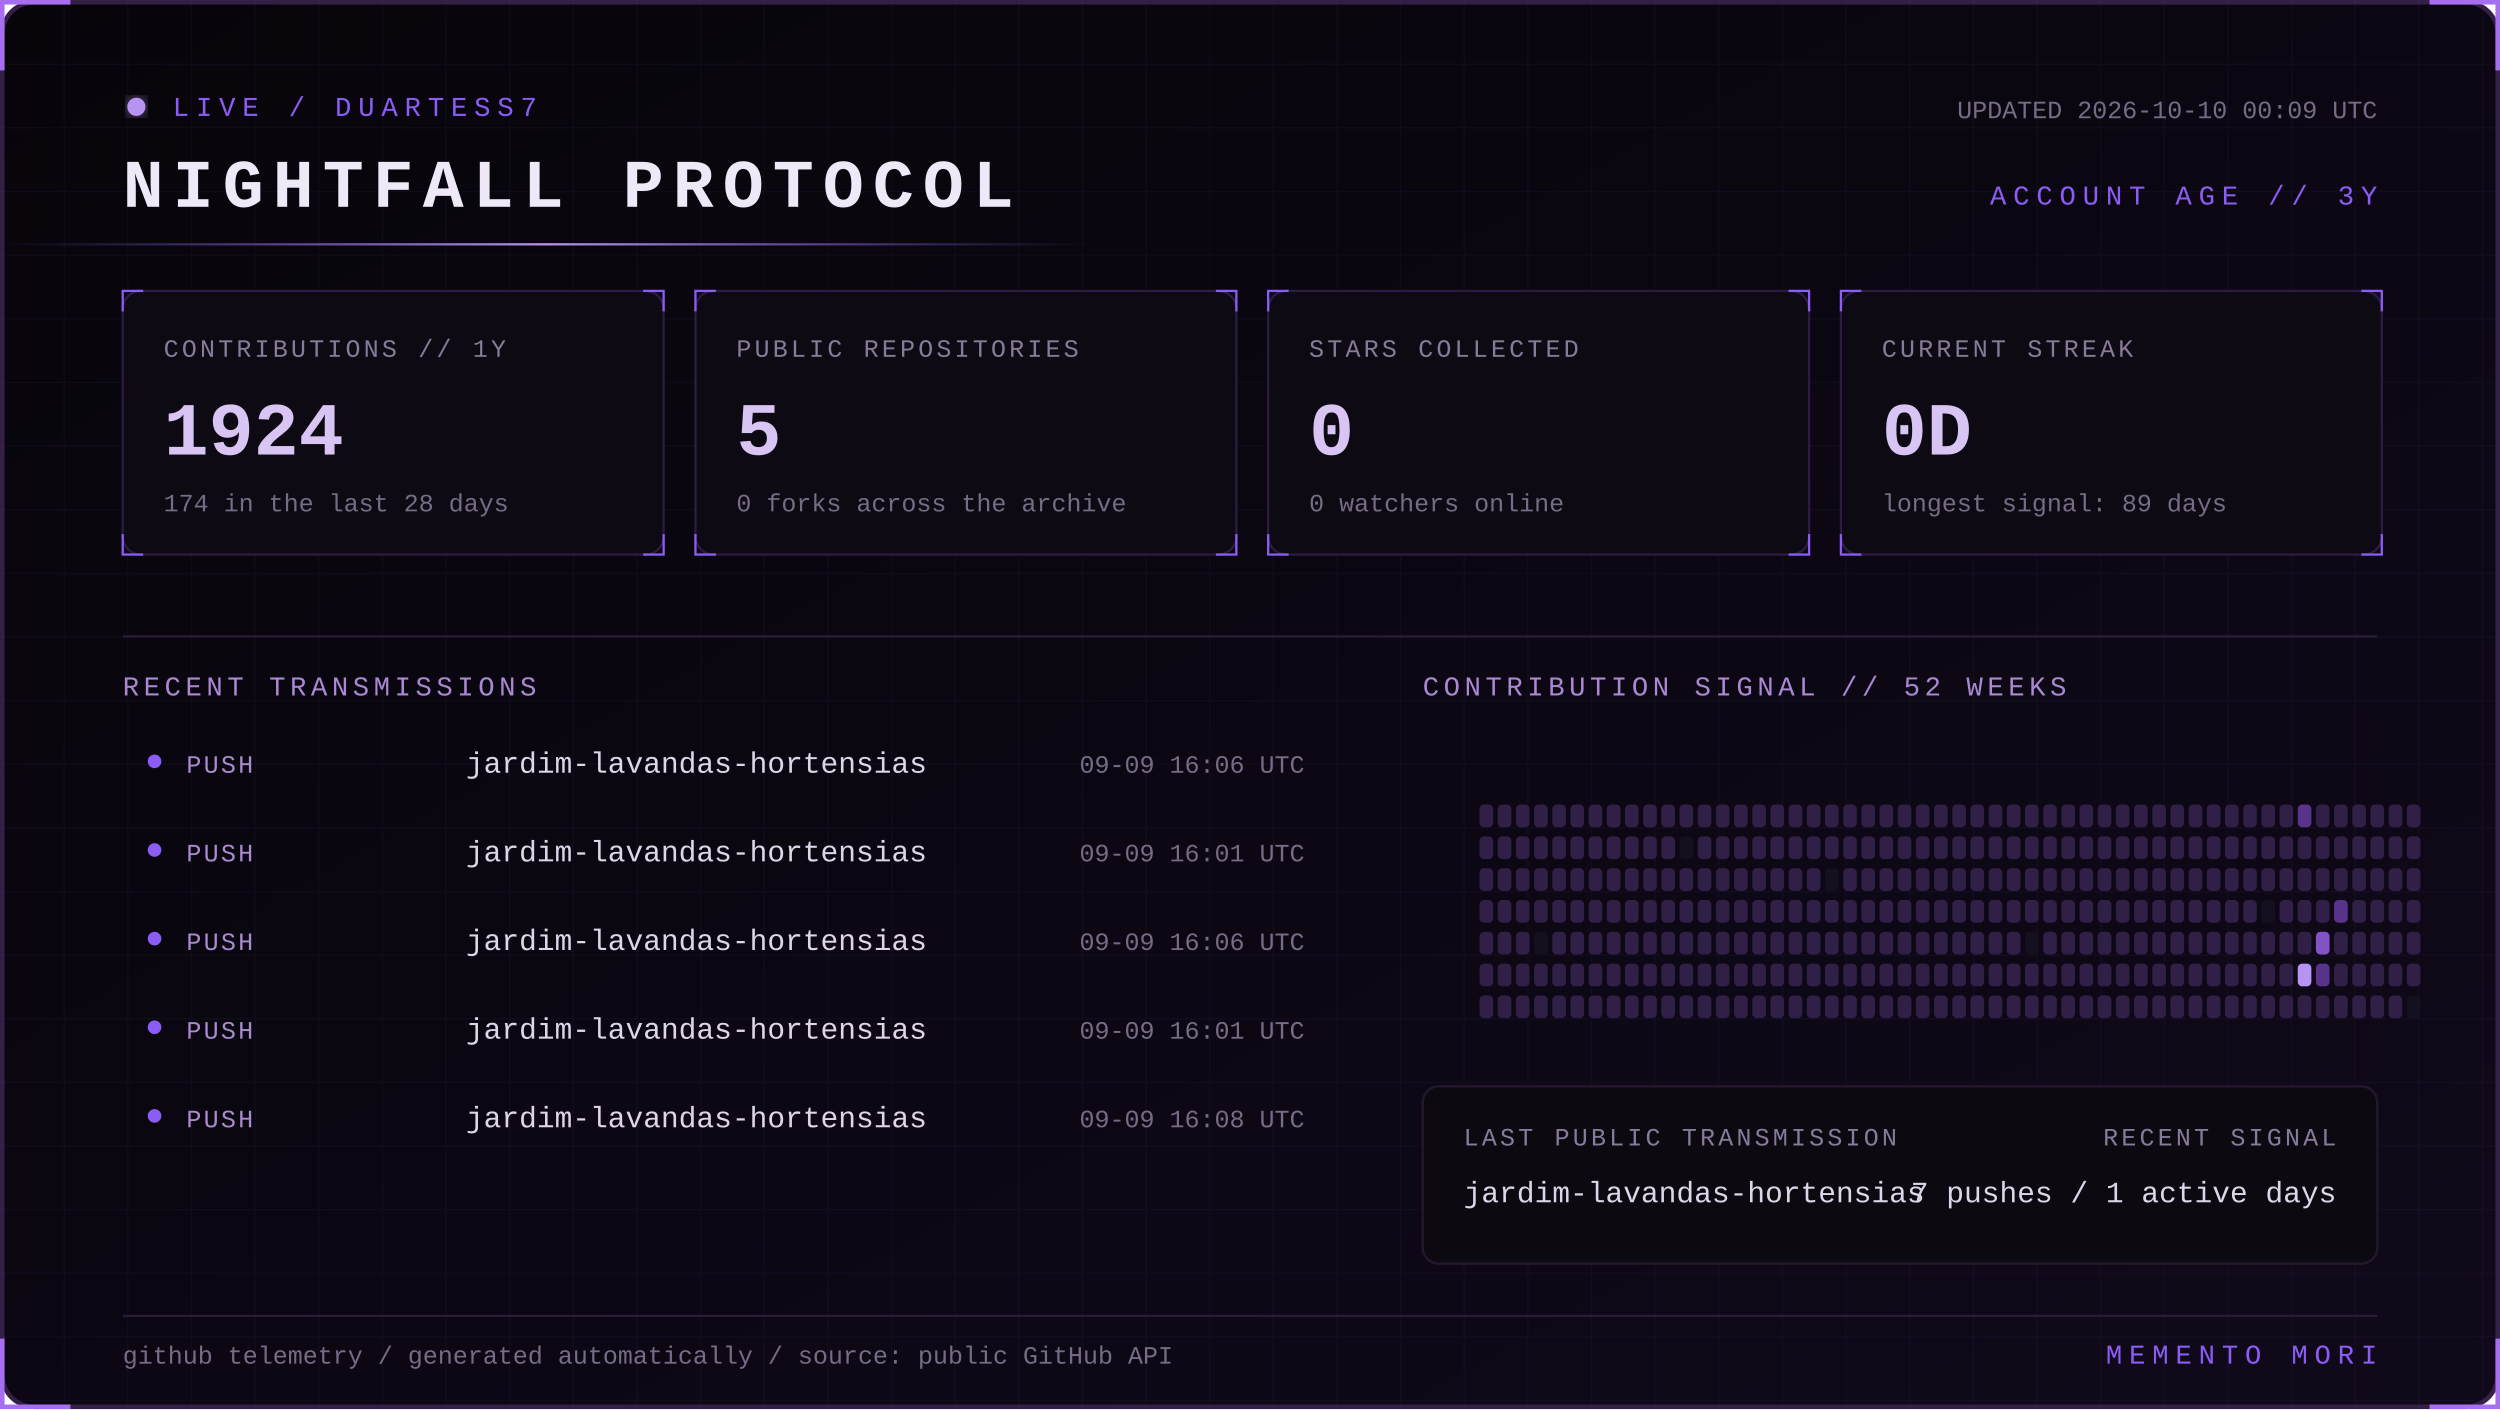
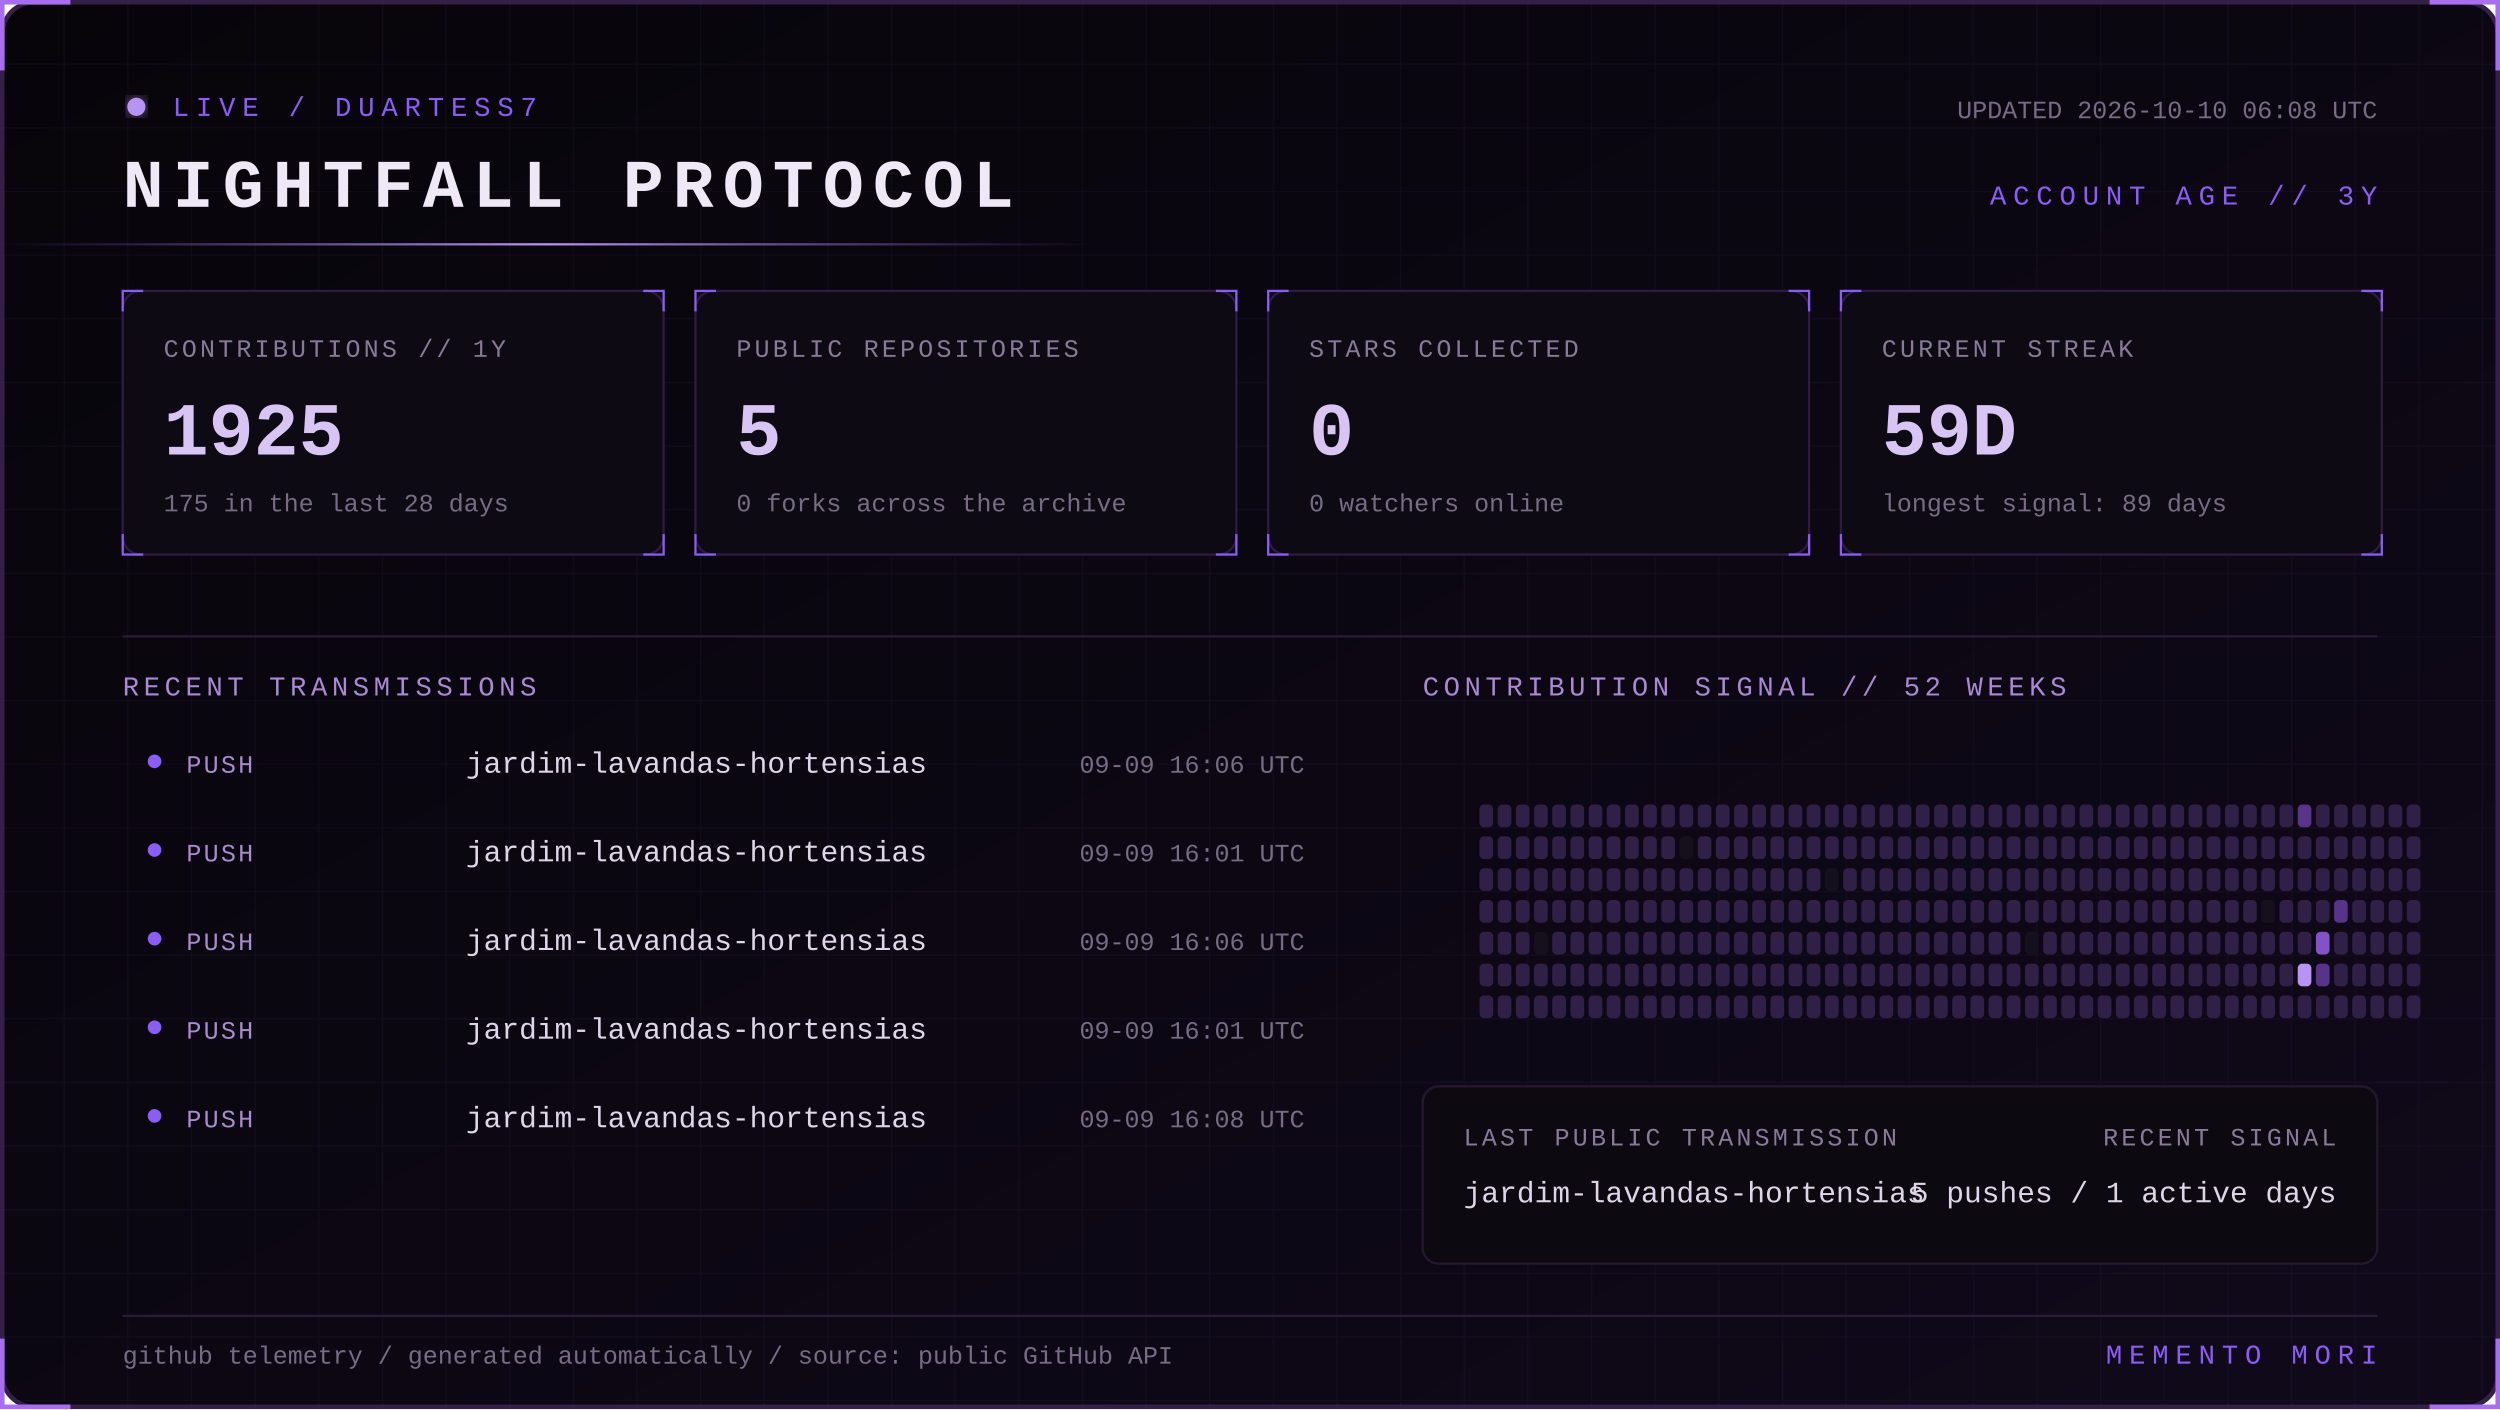
<svg xmlns="http://www.w3.org/2000/svg" width="1100" height="620" viewBox="0 0 1100 620" role="img" aria-labelledby="title desc">
  <defs>
    <linearGradient id="bg" x1="0" y1="0" x2="1" y2="1">
      <stop stop-color="#07050a" />
      <stop offset="1" stop-color="#10091a" />
    </linearGradient>
    <linearGradient id="beam">
      <stop stop-color="#8b5cf6" stop-opacity="0" />
      <stop offset=".5" stop-color="#b794f4" />
      <stop offset="1" stop-color="#8b5cf6" stop-opacity="0" />
    </linearGradient>
    <filter id="glow">
      <feGaussianBlur stdDeviation="4" result="b" />
      <feMerge>
        <feMergeNode in="b" />
        <feMergeNode in="SourceGraphic" />
      </feMerge>
    </filter>
    <pattern id="grid" width="28" height="28" patternUnits="userSpaceOnUse">
      <path d="M28 0H0V28" fill="none" stroke="#8b5cf6" stroke-opacity=".055" />
    </pattern>
    <style>
      text { font-family: Consolas, 'Courier New', monospace; }
      .kicker { fill:#8b5cf6; font-size:12px; letter-spacing:3px; }
      .title { fill:#eee8f7; font-size:30px; font-weight:700; letter-spacing:4px; }
      .label { fill:#887a99; font-size:11px; letter-spacing:1.4px; }
      .value { fill:#d8c5f4; font-size:33px; font-weight:700; }
      .detail,.pct { fill:#776b85; font-size:11px; }
      .section { fill:#aa88d4; font-size:12px; letter-spacing:2px; }
      .lang { fill:#ded5e8; font-size:13px; }
      .event { fill:#a98bce; font-size:11px; letter-spacing:1px; }
      .scan { animation:scan 5s linear infinite; }
      .blink { animation:blink 1.6s step-end infinite; }
      @keyframes scan { from { transform:translateX(-500px) } to { transform:translateX(1100px) } }
      @keyframes blink { 50% { opacity:.25 } }
    </style>
  </defs>
  <rect x="1" y="1" width="1098" height="618" rx="14" fill="url(#bg)" stroke="#342047" stroke-width="2" />
  <rect x="1" y="1" width="1098" height="618" rx="14" fill="url(#grid)" />
  <path d="M31 1H1v30 M1069 1h30v30 M1099 589v30h-30 M31 619H1v-30" stroke="#a76ff0" stroke-width="2" fill="none" />
  <g transform="translate(54 42)">
    <circle cx="6" cy="5" r="4" fill="#b794f4" filter="url(#glow)" class="blink" />
    <text x="22" y="9" class="kicker">LIVE / DUARTESS7</text>
    <text y="49" class="title">NIGHTFALL PROTOCOL</text>
-     <text x="992" y="10" text-anchor="end" class="detail">UPDATED 2026-10-10 00:09 UTC</text>
+     <text x="992" y="10" text-anchor="end" class="detail">UPDATED 2026-10-10 06:08 UTC</text>
    <text x="992" y="48" text-anchor="end" class="kicker">ACCOUNT AGE // 3Y</text>
  </g>
  <rect y="107" width="480" height="1" fill="url(#beam)" class="scan" />
  <g transform="translate(54 128)">
    <rect width="238" height="116" rx="8" fill="#0d0a13" stroke="#2d1b43" />
    <path d="M0 9V0h9 M229 0h9v9 M238 107v9h-9 M9 116H0v-9" stroke="#8b5cf6" fill="none" />
    <text x="18" y="29" class="label">CONTRIBUTIONS // 1Y</text>
-     <text x="18" y="72" class="value">1924</text>
-     <text x="18" y="97" class="detail">174 in the last 28 days</text>
+     <text x="18" y="72" class="value">1925</text>
+     <text x="18" y="97" class="detail">175 in the last 28 days</text>
  </g>
  <g transform="translate(306 128)">
    <rect width="238" height="116" rx="8" fill="#0d0a13" stroke="#2d1b43" />
    <path d="M0 9V0h9 M229 0h9v9 M238 107v9h-9 M9 116H0v-9" stroke="#8b5cf6" fill="none" />
    <text x="18" y="29" class="label">PUBLIC REPOSITORIES</text>
    <text x="18" y="72" class="value">5</text>
    <text x="18" y="97" class="detail">0 forks across the archive</text>
  </g>
  <g transform="translate(558 128)">
    <rect width="238" height="116" rx="8" fill="#0d0a13" stroke="#2d1b43" />
    <path d="M0 9V0h9 M229 0h9v9 M238 107v9h-9 M9 116H0v-9" stroke="#8b5cf6" fill="none" />
    <text x="18" y="29" class="label">STARS COLLECTED</text>
    <text x="18" y="72" class="value">0</text>
    <text x="18" y="97" class="detail">0 watchers online</text>
  </g>
  <g transform="translate(810 128)">
    <rect width="238" height="116" rx="8" fill="#0d0a13" stroke="#2d1b43" />
    <path d="M0 9V0h9 M229 0h9v9 M238 107v9h-9 M9 116H0v-9" stroke="#8b5cf6" fill="none" />
    <text x="18" y="29" class="label">CURRENT STREAK</text>
-     <text x="18" y="72" class="value">0D</text>
+     <text x="18" y="72" class="value">59D</text>
    <text x="18" y="97" class="detail">longest signal: 89 days</text>
  </g>
  <path d="M54 280H1046" stroke="#291b39" />
  <text x="54" y="306" class="section">RECENT TRANSMISSIONS</text>
  <text x="626" y="306" class="section">CONTRIBUTION SIGNAL // 52 WEEKS</text>
  <circle cx="68" cy="335" r="3" fill="#8b5cf6" />
  <text x="82" y="340" class="event">PUSH</text>
  <text x="205" y="340" class="lang">jardim-lavandas-hortensias</text>
  <text x="574" y="340" text-anchor="end" class="pct">09-09 16:06 UTC</text>
  <circle cx="68" cy="374" r="3" fill="#8b5cf6" />
  <text x="82" y="379" class="event">PUSH</text>
  <text x="205" y="379" class="lang">jardim-lavandas-hortensias</text>
  <text x="574" y="379" text-anchor="end" class="pct">09-09 16:01 UTC</text>
  <circle cx="68" cy="413" r="3" fill="#8b5cf6" />
  <text x="82" y="418" class="event">PUSH</text>
  <text x="205" y="418" class="lang">jardim-lavandas-hortensias</text>
  <text x="574" y="418" text-anchor="end" class="pct">09-09 16:06 UTC</text>
  <circle cx="68" cy="452" r="3" fill="#8b5cf6" />
  <text x="82" y="457" class="event">PUSH</text>
  <text x="205" y="457" class="lang">jardim-lavandas-hortensias</text>
  <text x="574" y="457" text-anchor="end" class="pct">09-09 16:01 UTC</text>
  <circle cx="68" cy="491" r="3" fill="#8b5cf6" />
  <text x="82" y="496" class="event">PUSH</text>
  <text x="205" y="496" class="lang">jardim-lavandas-hortensias</text>
  <text x="574" y="496" text-anchor="end" class="pct">09-09 16:08 UTC</text>
  <g>
    <rect x="651" y="354" width="6" height="10" rx="2" fill="#302047" />
    <rect x="651" y="368" width="6" height="10" rx="2" fill="#302047" />
    <rect x="651" y="382" width="6" height="10" rx="2" fill="#302047" />
    <rect x="651" y="396" width="6" height="10" rx="2" fill="#302047" />
    <rect x="651" y="410" width="6" height="10" rx="2" fill="#302047" />
    <rect x="651" y="424" width="6" height="10" rx="2" fill="#302047" />
    <rect x="651" y="438" width="6" height="10" rx="2" fill="#302047" />
    <rect x="659" y="354" width="6" height="10" rx="2" fill="#302047" />
    <rect x="659" y="368" width="6" height="10" rx="2" fill="#302047" />
    <rect x="659" y="382" width="6" height="10" rx="2" fill="#302047" />
    <rect x="659" y="396" width="6" height="10" rx="2" fill="#302047" />
    <rect x="659" y="410" width="6" height="10" rx="2" fill="#302047" />
    <rect x="659" y="424" width="6" height="10" rx="2" fill="#302047" />
    <rect x="659" y="438" width="6" height="10" rx="2" fill="#302047" />
    <rect x="667" y="354" width="6" height="10" rx="2" fill="#302047" />
    <rect x="667" y="368" width="6" height="10" rx="2" fill="#302047" />
    <rect x="667" y="382" width="6" height="10" rx="2" fill="#302047" />
    <rect x="667" y="396" width="6" height="10" rx="2" fill="#302047" />
    <rect x="667" y="410" width="6" height="10" rx="2" fill="#302047" />
    <rect x="667" y="424" width="6" height="10" rx="2" fill="#302047" />
    <rect x="667" y="438" width="6" height="10" rx="2" fill="#302047" />
    <rect x="675" y="354" width="6" height="10" rx="2" fill="#302047" />
    <rect x="675" y="368" width="6" height="10" rx="2" fill="#302047" />
    <rect x="675" y="382" width="6" height="10" rx="2" fill="#302047" />
    <rect x="675" y="396" width="6" height="10" rx="2" fill="#302047" />
    <rect x="675" y="410" width="6" height="10" rx="2" fill="#15101d" />
    <rect x="675" y="424" width="6" height="10" rx="2" fill="#302047" />
    <rect x="675" y="438" width="6" height="10" rx="2" fill="#302047" />
    <rect x="683" y="354" width="6" height="10" rx="2" fill="#302047" />
    <rect x="683" y="368" width="6" height="10" rx="2" fill="#302047" />
    <rect x="683" y="382" width="6" height="10" rx="2" fill="#302047" />
    <rect x="683" y="396" width="6" height="10" rx="2" fill="#302047" />
    <rect x="683" y="410" width="6" height="10" rx="2" fill="#302047" />
    <rect x="683" y="424" width="6" height="10" rx="2" fill="#302047" />
    <rect x="683" y="438" width="6" height="10" rx="2" fill="#302047" />
    <rect x="691" y="354" width="6" height="10" rx="2" fill="#302047" />
    <rect x="691" y="368" width="6" height="10" rx="2" fill="#302047" />
    <rect x="691" y="382" width="6" height="10" rx="2" fill="#302047" />
    <rect x="691" y="396" width="6" height="10" rx="2" fill="#302047" />
    <rect x="691" y="410" width="6" height="10" rx="2" fill="#302047" />
    <rect x="691" y="424" width="6" height="10" rx="2" fill="#302047" />
    <rect x="691" y="438" width="6" height="10" rx="2" fill="#302047" />
    <rect x="699" y="354" width="6" height="10" rx="2" fill="#302047" />
    <rect x="699" y="368" width="6" height="10" rx="2" fill="#302047" />
    <rect x="699" y="382" width="6" height="10" rx="2" fill="#302047" />
    <rect x="699" y="396" width="6" height="10" rx="2" fill="#302047" />
    <rect x="699" y="410" width="6" height="10" rx="2" fill="#302047" />
    <rect x="699" y="424" width="6" height="10" rx="2" fill="#302047" />
    <rect x="699" y="438" width="6" height="10" rx="2" fill="#302047" />
    <rect x="707" y="354" width="6" height="10" rx="2" fill="#302047" />
    <rect x="707" y="368" width="6" height="10" rx="2" fill="#302047" />
    <rect x="707" y="382" width="6" height="10" rx="2" fill="#302047" />
    <rect x="707" y="396" width="6" height="10" rx="2" fill="#302047" />
    <rect x="707" y="410" width="6" height="10" rx="2" fill="#302047" />
    <rect x="707" y="424" width="6" height="10" rx="2" fill="#302047" />
    <rect x="707" y="438" width="6" height="10" rx="2" fill="#302047" />
    <rect x="715" y="354" width="6" height="10" rx="2" fill="#302047" />
    <rect x="715" y="368" width="6" height="10" rx="2" fill="#302047" />
    <rect x="715" y="382" width="6" height="10" rx="2" fill="#302047" />
    <rect x="715" y="396" width="6" height="10" rx="2" fill="#302047" />
    <rect x="715" y="410" width="6" height="10" rx="2" fill="#302047" />
    <rect x="715" y="424" width="6" height="10" rx="2" fill="#302047" />
    <rect x="715" y="438" width="6" height="10" rx="2" fill="#302047" />
    <rect x="723" y="354" width="6" height="10" rx="2" fill="#302047" />
    <rect x="723" y="368" width="6" height="10" rx="2" fill="#302047" />
    <rect x="723" y="382" width="6" height="10" rx="2" fill="#302047" />
    <rect x="723" y="396" width="6" height="10" rx="2" fill="#302047" />
    <rect x="723" y="410" width="6" height="10" rx="2" fill="#302047" />
    <rect x="723" y="424" width="6" height="10" rx="2" fill="#302047" />
    <rect x="723" y="438" width="6" height="10" rx="2" fill="#302047" />
    <rect x="731" y="354" width="6" height="10" rx="2" fill="#302047" />
    <rect x="731" y="368" width="6" height="10" rx="2" fill="#302047" />
    <rect x="731" y="382" width="6" height="10" rx="2" fill="#302047" />
    <rect x="731" y="396" width="6" height="10" rx="2" fill="#302047" />
    <rect x="731" y="410" width="6" height="10" rx="2" fill="#302047" />
    <rect x="731" y="424" width="6" height="10" rx="2" fill="#302047" />
    <rect x="731" y="438" width="6" height="10" rx="2" fill="#302047" />
    <rect x="739" y="354" width="6" height="10" rx="2" fill="#302047" />
    <rect x="739" y="368" width="6" height="10" rx="2" fill="#15101d" />
    <rect x="739" y="382" width="6" height="10" rx="2" fill="#302047" />
    <rect x="739" y="396" width="6" height="10" rx="2" fill="#302047" />
    <rect x="739" y="410" width="6" height="10" rx="2" fill="#302047" />
    <rect x="739" y="424" width="6" height="10" rx="2" fill="#302047" />
    <rect x="739" y="438" width="6" height="10" rx="2" fill="#302047" />
    <rect x="747" y="354" width="6" height="10" rx="2" fill="#302047" />
    <rect x="747" y="368" width="6" height="10" rx="2" fill="#302047" />
    <rect x="747" y="382" width="6" height="10" rx="2" fill="#302047" />
    <rect x="747" y="396" width="6" height="10" rx="2" fill="#302047" />
    <rect x="747" y="410" width="6" height="10" rx="2" fill="#302047" />
    <rect x="747" y="424" width="6" height="10" rx="2" fill="#302047" />
    <rect x="747" y="438" width="6" height="10" rx="2" fill="#302047" />
    <rect x="755" y="354" width="6" height="10" rx="2" fill="#302047" />
    <rect x="755" y="368" width="6" height="10" rx="2" fill="#302047" />
    <rect x="755" y="382" width="6" height="10" rx="2" fill="#302047" />
    <rect x="755" y="396" width="6" height="10" rx="2" fill="#302047" />
    <rect x="755" y="410" width="6" height="10" rx="2" fill="#302047" />
    <rect x="755" y="424" width="6" height="10" rx="2" fill="#302047" />
    <rect x="755" y="438" width="6" height="10" rx="2" fill="#302047" />
    <rect x="763" y="354" width="6" height="10" rx="2" fill="#302047" />
    <rect x="763" y="368" width="6" height="10" rx="2" fill="#302047" />
    <rect x="763" y="382" width="6" height="10" rx="2" fill="#302047" />
    <rect x="763" y="396" width="6" height="10" rx="2" fill="#302047" />
    <rect x="763" y="410" width="6" height="10" rx="2" fill="#302047" />
    <rect x="763" y="424" width="6" height="10" rx="2" fill="#302047" />
    <rect x="763" y="438" width="6" height="10" rx="2" fill="#302047" />
    <rect x="771" y="354" width="6" height="10" rx="2" fill="#302047" />
    <rect x="771" y="368" width="6" height="10" rx="2" fill="#302047" />
    <rect x="771" y="382" width="6" height="10" rx="2" fill="#302047" />
    <rect x="771" y="396" width="6" height="10" rx="2" fill="#302047" />
    <rect x="771" y="410" width="6" height="10" rx="2" fill="#302047" />
    <rect x="771" y="424" width="6" height="10" rx="2" fill="#302047" />
    <rect x="771" y="438" width="6" height="10" rx="2" fill="#302047" />
    <rect x="779" y="354" width="6" height="10" rx="2" fill="#302047" />
    <rect x="779" y="368" width="6" height="10" rx="2" fill="#302047" />
    <rect x="779" y="382" width="6" height="10" rx="2" fill="#302047" />
    <rect x="779" y="396" width="6" height="10" rx="2" fill="#302047" />
    <rect x="779" y="410" width="6" height="10" rx="2" fill="#302047" />
    <rect x="779" y="424" width="6" height="10" rx="2" fill="#302047" />
    <rect x="779" y="438" width="6" height="10" rx="2" fill="#302047" />
    <rect x="787" y="354" width="6" height="10" rx="2" fill="#302047" />
    <rect x="787" y="368" width="6" height="10" rx="2" fill="#302047" />
    <rect x="787" y="382" width="6" height="10" rx="2" fill="#302047" />
    <rect x="787" y="396" width="6" height="10" rx="2" fill="#302047" />
    <rect x="787" y="410" width="6" height="10" rx="2" fill="#302047" />
    <rect x="787" y="424" width="6" height="10" rx="2" fill="#302047" />
    <rect x="787" y="438" width="6" height="10" rx="2" fill="#302047" />
    <rect x="795" y="354" width="6" height="10" rx="2" fill="#302047" />
    <rect x="795" y="368" width="6" height="10" rx="2" fill="#302047" />
    <rect x="795" y="382" width="6" height="10" rx="2" fill="#302047" />
    <rect x="795" y="396" width="6" height="10" rx="2" fill="#302047" />
    <rect x="795" y="410" width="6" height="10" rx="2" fill="#302047" />
    <rect x="795" y="424" width="6" height="10" rx="2" fill="#302047" />
    <rect x="795" y="438" width="6" height="10" rx="2" fill="#302047" />
    <rect x="803" y="354" width="6" height="10" rx="2" fill="#302047" />
    <rect x="803" y="368" width="6" height="10" rx="2" fill="#302047" />
    <rect x="803" y="382" width="6" height="10" rx="2" fill="#15101d" />
    <rect x="803" y="396" width="6" height="10" rx="2" fill="#302047" />
    <rect x="803" y="410" width="6" height="10" rx="2" fill="#302047" />
    <rect x="803" y="424" width="6" height="10" rx="2" fill="#302047" />
    <rect x="803" y="438" width="6" height="10" rx="2" fill="#302047" />
    <rect x="811" y="354" width="6" height="10" rx="2" fill="#302047" />
    <rect x="811" y="368" width="6" height="10" rx="2" fill="#302047" />
    <rect x="811" y="382" width="6" height="10" rx="2" fill="#302047" />
    <rect x="811" y="396" width="6" height="10" rx="2" fill="#302047" />
    <rect x="811" y="410" width="6" height="10" rx="2" fill="#302047" />
    <rect x="811" y="424" width="6" height="10" rx="2" fill="#302047" />
    <rect x="811" y="438" width="6" height="10" rx="2" fill="#302047" />
    <rect x="819" y="354" width="6" height="10" rx="2" fill="#302047" />
    <rect x="819" y="368" width="6" height="10" rx="2" fill="#302047" />
    <rect x="819" y="382" width="6" height="10" rx="2" fill="#302047" />
    <rect x="819" y="396" width="6" height="10" rx="2" fill="#302047" />
    <rect x="819" y="410" width="6" height="10" rx="2" fill="#302047" />
    <rect x="819" y="424" width="6" height="10" rx="2" fill="#302047" />
    <rect x="819" y="438" width="6" height="10" rx="2" fill="#302047" />
    <rect x="827" y="354" width="6" height="10" rx="2" fill="#302047" />
    <rect x="827" y="368" width="6" height="10" rx="2" fill="#302047" />
    <rect x="827" y="382" width="6" height="10" rx="2" fill="#302047" />
    <rect x="827" y="396" width="6" height="10" rx="2" fill="#302047" />
    <rect x="827" y="410" width="6" height="10" rx="2" fill="#302047" />
    <rect x="827" y="424" width="6" height="10" rx="2" fill="#302047" />
    <rect x="827" y="438" width="6" height="10" rx="2" fill="#302047" />
    <rect x="835" y="354" width="6" height="10" rx="2" fill="#302047" />
    <rect x="835" y="368" width="6" height="10" rx="2" fill="#302047" />
    <rect x="835" y="382" width="6" height="10" rx="2" fill="#302047" />
    <rect x="835" y="396" width="6" height="10" rx="2" fill="#302047" />
    <rect x="835" y="410" width="6" height="10" rx="2" fill="#302047" />
    <rect x="835" y="424" width="6" height="10" rx="2" fill="#302047" />
    <rect x="835" y="438" width="6" height="10" rx="2" fill="#302047" />
    <rect x="843" y="354" width="6" height="10" rx="2" fill="#302047" />
    <rect x="843" y="368" width="6" height="10" rx="2" fill="#302047" />
    <rect x="843" y="382" width="6" height="10" rx="2" fill="#302047" />
    <rect x="843" y="396" width="6" height="10" rx="2" fill="#302047" />
    <rect x="843" y="410" width="6" height="10" rx="2" fill="#302047" />
    <rect x="843" y="424" width="6" height="10" rx="2" fill="#302047" />
    <rect x="843" y="438" width="6" height="10" rx="2" fill="#302047" />
    <rect x="851" y="354" width="6" height="10" rx="2" fill="#302047" />
    <rect x="851" y="368" width="6" height="10" rx="2" fill="#302047" />
    <rect x="851" y="382" width="6" height="10" rx="2" fill="#302047" />
    <rect x="851" y="396" width="6" height="10" rx="2" fill="#302047" />
    <rect x="851" y="410" width="6" height="10" rx="2" fill="#302047" />
    <rect x="851" y="424" width="6" height="10" rx="2" fill="#302047" />
    <rect x="851" y="438" width="6" height="10" rx="2" fill="#302047" />
    <rect x="859" y="354" width="6" height="10" rx="2" fill="#302047" />
    <rect x="859" y="368" width="6" height="10" rx="2" fill="#302047" />
    <rect x="859" y="382" width="6" height="10" rx="2" fill="#302047" />
    <rect x="859" y="396" width="6" height="10" rx="2" fill="#302047" />
    <rect x="859" y="410" width="6" height="10" rx="2" fill="#302047" />
    <rect x="859" y="424" width="6" height="10" rx="2" fill="#302047" />
    <rect x="859" y="438" width="6" height="10" rx="2" fill="#302047" />
    <rect x="867" y="354" width="6" height="10" rx="2" fill="#302047" />
    <rect x="867" y="368" width="6" height="10" rx="2" fill="#302047" />
    <rect x="867" y="382" width="6" height="10" rx="2" fill="#302047" />
    <rect x="867" y="396" width="6" height="10" rx="2" fill="#302047" />
    <rect x="867" y="410" width="6" height="10" rx="2" fill="#302047" />
    <rect x="867" y="424" width="6" height="10" rx="2" fill="#302047" />
    <rect x="867" y="438" width="6" height="10" rx="2" fill="#302047" />
    <rect x="875" y="354" width="6" height="10" rx="2" fill="#302047" />
    <rect x="875" y="368" width="6" height="10" rx="2" fill="#302047" />
    <rect x="875" y="382" width="6" height="10" rx="2" fill="#302047" />
    <rect x="875" y="396" width="6" height="10" rx="2" fill="#302047" />
    <rect x="875" y="410" width="6" height="10" rx="2" fill="#302047" />
    <rect x="875" y="424" width="6" height="10" rx="2" fill="#302047" />
    <rect x="875" y="438" width="6" height="10" rx="2" fill="#302047" />
    <rect x="883" y="354" width="6" height="10" rx="2" fill="#302047" />
    <rect x="883" y="368" width="6" height="10" rx="2" fill="#302047" />
    <rect x="883" y="382" width="6" height="10" rx="2" fill="#302047" />
    <rect x="883" y="396" width="6" height="10" rx="2" fill="#302047" />
    <rect x="883" y="410" width="6" height="10" rx="2" fill="#302047" />
    <rect x="883" y="424" width="6" height="10" rx="2" fill="#302047" />
    <rect x="883" y="438" width="6" height="10" rx="2" fill="#302047" />
    <rect x="891" y="354" width="6" height="10" rx="2" fill="#302047" />
    <rect x="891" y="368" width="6" height="10" rx="2" fill="#302047" />
    <rect x="891" y="382" width="6" height="10" rx="2" fill="#302047" />
    <rect x="891" y="396" width="6" height="10" rx="2" fill="#302047" />
    <rect x="891" y="410" width="6" height="10" rx="2" fill="#15101d" />
    <rect x="891" y="424" width="6" height="10" rx="2" fill="#302047" />
    <rect x="891" y="438" width="6" height="10" rx="2" fill="#302047" />
    <rect x="899" y="354" width="6" height="10" rx="2" fill="#302047" />
    <rect x="899" y="368" width="6" height="10" rx="2" fill="#302047" />
    <rect x="899" y="382" width="6" height="10" rx="2" fill="#302047" />
    <rect x="899" y="396" width="6" height="10" rx="2" fill="#302047" />
    <rect x="899" y="410" width="6" height="10" rx="2" fill="#302047" />
    <rect x="899" y="424" width="6" height="10" rx="2" fill="#302047" />
    <rect x="899" y="438" width="6" height="10" rx="2" fill="#302047" />
    <rect x="907" y="354" width="6" height="10" rx="2" fill="#302047" />
    <rect x="907" y="368" width="6" height="10" rx="2" fill="#302047" />
    <rect x="907" y="382" width="6" height="10" rx="2" fill="#302047" />
    <rect x="907" y="396" width="6" height="10" rx="2" fill="#302047" />
    <rect x="907" y="410" width="6" height="10" rx="2" fill="#302047" />
    <rect x="907" y="424" width="6" height="10" rx="2" fill="#302047" />
    <rect x="907" y="438" width="6" height="10" rx="2" fill="#302047" />
    <rect x="915" y="354" width="6" height="10" rx="2" fill="#302047" />
    <rect x="915" y="368" width="6" height="10" rx="2" fill="#302047" />
    <rect x="915" y="382" width="6" height="10" rx="2" fill="#302047" />
    <rect x="915" y="396" width="6" height="10" rx="2" fill="#302047" />
    <rect x="915" y="410" width="6" height="10" rx="2" fill="#302047" />
    <rect x="915" y="424" width="6" height="10" rx="2" fill="#302047" />
    <rect x="915" y="438" width="6" height="10" rx="2" fill="#302047" />
    <rect x="923" y="354" width="6" height="10" rx="2" fill="#302047" />
    <rect x="923" y="368" width="6" height="10" rx="2" fill="#302047" />
    <rect x="923" y="382" width="6" height="10" rx="2" fill="#302047" />
    <rect x="923" y="396" width="6" height="10" rx="2" fill="#302047" />
    <rect x="923" y="410" width="6" height="10" rx="2" fill="#302047" />
    <rect x="923" y="424" width="6" height="10" rx="2" fill="#302047" />
    <rect x="923" y="438" width="6" height="10" rx="2" fill="#302047" />
    <rect x="931" y="354" width="6" height="10" rx="2" fill="#302047" />
    <rect x="931" y="368" width="6" height="10" rx="2" fill="#302047" />
    <rect x="931" y="382" width="6" height="10" rx="2" fill="#302047" />
    <rect x="931" y="396" width="6" height="10" rx="2" fill="#302047" />
    <rect x="931" y="410" width="6" height="10" rx="2" fill="#302047" />
    <rect x="931" y="424" width="6" height="10" rx="2" fill="#302047" />
    <rect x="931" y="438" width="6" height="10" rx="2" fill="#302047" />
    <rect x="939" y="354" width="6" height="10" rx="2" fill="#302047" />
    <rect x="939" y="368" width="6" height="10" rx="2" fill="#302047" />
    <rect x="939" y="382" width="6" height="10" rx="2" fill="#302047" />
    <rect x="939" y="396" width="6" height="10" rx="2" fill="#302047" />
    <rect x="939" y="410" width="6" height="10" rx="2" fill="#302047" />
    <rect x="939" y="424" width="6" height="10" rx="2" fill="#302047" />
    <rect x="939" y="438" width="6" height="10" rx="2" fill="#302047" />
    <rect x="947" y="354" width="6" height="10" rx="2" fill="#302047" />
    <rect x="947" y="368" width="6" height="10" rx="2" fill="#302047" />
    <rect x="947" y="382" width="6" height="10" rx="2" fill="#302047" />
    <rect x="947" y="396" width="6" height="10" rx="2" fill="#302047" />
    <rect x="947" y="410" width="6" height="10" rx="2" fill="#302047" />
    <rect x="947" y="424" width="6" height="10" rx="2" fill="#302047" />
    <rect x="947" y="438" width="6" height="10" rx="2" fill="#302047" />
    <rect x="955" y="354" width="6" height="10" rx="2" fill="#302047" />
    <rect x="955" y="368" width="6" height="10" rx="2" fill="#302047" />
    <rect x="955" y="382" width="6" height="10" rx="2" fill="#302047" />
    <rect x="955" y="396" width="6" height="10" rx="2" fill="#302047" />
    <rect x="955" y="410" width="6" height="10" rx="2" fill="#302047" />
    <rect x="955" y="424" width="6" height="10" rx="2" fill="#302047" />
    <rect x="955" y="438" width="6" height="10" rx="2" fill="#302047" />
    <rect x="963" y="354" width="6" height="10" rx="2" fill="#302047" />
    <rect x="963" y="368" width="6" height="10" rx="2" fill="#302047" />
    <rect x="963" y="382" width="6" height="10" rx="2" fill="#302047" />
    <rect x="963" y="396" width="6" height="10" rx="2" fill="#302047" />
    <rect x="963" y="410" width="6" height="10" rx="2" fill="#302047" />
    <rect x="963" y="424" width="6" height="10" rx="2" fill="#302047" />
    <rect x="963" y="438" width="6" height="10" rx="2" fill="#302047" />
    <rect x="971" y="354" width="6" height="10" rx="2" fill="#302047" />
    <rect x="971" y="368" width="6" height="10" rx="2" fill="#302047" />
    <rect x="971" y="382" width="6" height="10" rx="2" fill="#302047" />
    <rect x="971" y="396" width="6" height="10" rx="2" fill="#302047" />
    <rect x="971" y="410" width="6" height="10" rx="2" fill="#302047" />
    <rect x="971" y="424" width="6" height="10" rx="2" fill="#302047" />
    <rect x="971" y="438" width="6" height="10" rx="2" fill="#302047" />
    <rect x="979" y="354" width="6" height="10" rx="2" fill="#302047" />
    <rect x="979" y="368" width="6" height="10" rx="2" fill="#302047" />
    <rect x="979" y="382" width="6" height="10" rx="2" fill="#302047" />
    <rect x="979" y="396" width="6" height="10" rx="2" fill="#302047" />
    <rect x="979" y="410" width="6" height="10" rx="2" fill="#302047" />
    <rect x="979" y="424" width="6" height="10" rx="2" fill="#302047" />
    <rect x="979" y="438" width="6" height="10" rx="2" fill="#302047" />
    <rect x="987" y="354" width="6" height="10" rx="2" fill="#302047" />
    <rect x="987" y="368" width="6" height="10" rx="2" fill="#302047" />
    <rect x="987" y="382" width="6" height="10" rx="2" fill="#302047" />
    <rect x="987" y="396" width="6" height="10" rx="2" fill="#302047" />
    <rect x="987" y="410" width="6" height="10" rx="2" fill="#302047" />
    <rect x="987" y="424" width="6" height="10" rx="2" fill="#302047" />
    <rect x="987" y="438" width="6" height="10" rx="2" fill="#302047" />
    <rect x="995" y="354" width="6" height="10" rx="2" fill="#302047" />
    <rect x="995" y="368" width="6" height="10" rx="2" fill="#302047" />
    <rect x="995" y="382" width="6" height="10" rx="2" fill="#302047" />
    <rect x="995" y="396" width="6" height="10" rx="2" fill="#15101d" />
    <rect x="995" y="410" width="6" height="10" rx="2" fill="#302047" />
    <rect x="995" y="424" width="6" height="10" rx="2" fill="#302047" />
    <rect x="995" y="438" width="6" height="10" rx="2" fill="#302047" />
    <rect x="1003" y="354" width="6" height="10" rx="2" fill="#302047" />
    <rect x="1003" y="368" width="6" height="10" rx="2" fill="#302047" />
    <rect x="1003" y="382" width="6" height="10" rx="2" fill="#302047" />
    <rect x="1003" y="396" width="6" height="10" rx="2" fill="#302047" />
    <rect x="1003" y="410" width="6" height="10" rx="2" fill="#302047" />
    <rect x="1003" y="424" width="6" height="10" rx="2" fill="#302047" />
    <rect x="1003" y="438" width="6" height="10" rx="2" fill="#302047" />
    <rect x="1011" y="354" width="6" height="10" rx="2" fill="#57338a" />
    <rect x="1011" y="368" width="6" height="10" rx="2" fill="#302047" />
    <rect x="1011" y="382" width="6" height="10" rx="2" fill="#302047" />
    <rect x="1011" y="396" width="6" height="10" rx="2" fill="#302047" />
    <rect x="1011" y="410" width="6" height="10" rx="2" fill="#302047" />
    <rect x="1011" y="424" width="6" height="10" rx="2" fill="#b794f4" />
    <rect x="1011" y="438" width="6" height="10" rx="2" fill="#302047" />
    <rect x="1019" y="354" width="6" height="10" rx="2" fill="#302047" />
    <rect x="1019" y="368" width="6" height="10" rx="2" fill="#302047" />
    <rect x="1019" y="382" width="6" height="10" rx="2" fill="#302047" />
    <rect x="1019" y="396" width="6" height="10" rx="2" fill="#302047" />
    <rect x="1019" y="410" width="6" height="10" rx="2" fill="#8452c7" />
    <rect x="1019" y="424" width="6" height="10" rx="2" fill="#57338a" />
    <rect x="1019" y="438" width="6" height="10" rx="2" fill="#302047" />
    <rect x="1027" y="354" width="6" height="10" rx="2" fill="#302047" />
    <rect x="1027" y="368" width="6" height="10" rx="2" fill="#302047" />
    <rect x="1027" y="382" width="6" height="10" rx="2" fill="#302047" />
    <rect x="1027" y="396" width="6" height="10" rx="2" fill="#57338a" />
    <rect x="1027" y="410" width="6" height="10" rx="2" fill="#302047" />
    <rect x="1027" y="424" width="6" height="10" rx="2" fill="#302047" />
    <rect x="1027" y="438" width="6" height="10" rx="2" fill="#302047" />
    <rect x="1035" y="354" width="6" height="10" rx="2" fill="#302047" />
    <rect x="1035" y="368" width="6" height="10" rx="2" fill="#302047" />
    <rect x="1035" y="382" width="6" height="10" rx="2" fill="#302047" />
    <rect x="1035" y="396" width="6" height="10" rx="2" fill="#302047" />
    <rect x="1035" y="410" width="6" height="10" rx="2" fill="#302047" />
    <rect x="1035" y="424" width="6" height="10" rx="2" fill="#302047" />
    <rect x="1035" y="438" width="6" height="10" rx="2" fill="#302047" />
    <rect x="1043" y="354" width="6" height="10" rx="2" fill="#302047" />
    <rect x="1043" y="368" width="6" height="10" rx="2" fill="#302047" />
    <rect x="1043" y="382" width="6" height="10" rx="2" fill="#302047" />
    <rect x="1043" y="396" width="6" height="10" rx="2" fill="#302047" />
    <rect x="1043" y="410" width="6" height="10" rx="2" fill="#302047" />
    <rect x="1043" y="424" width="6" height="10" rx="2" fill="#302047" />
    <rect x="1043" y="438" width="6" height="10" rx="2" fill="#302047" />
    <rect x="1051" y="354" width="6" height="10" rx="2" fill="#302047" />
    <rect x="1051" y="368" width="6" height="10" rx="2" fill="#302047" />
    <rect x="1051" y="382" width="6" height="10" rx="2" fill="#302047" />
    <rect x="1051" y="396" width="6" height="10" rx="2" fill="#302047" />
    <rect x="1051" y="410" width="6" height="10" rx="2" fill="#302047" />
    <rect x="1051" y="424" width="6" height="10" rx="2" fill="#302047" />
    <rect x="1051" y="438" width="6" height="10" rx="2" fill="#302047" />
    <rect x="1059" y="354" width="6" height="10" rx="2" fill="#302047" />
    <rect x="1059" y="368" width="6" height="10" rx="2" fill="#302047" />
    <rect x="1059" y="382" width="6" height="10" rx="2" fill="#302047" />
    <rect x="1059" y="396" width="6" height="10" rx="2" fill="#302047" />
    <rect x="1059" y="410" width="6" height="10" rx="2" fill="#302047" />
    <rect x="1059" y="424" width="6" height="10" rx="2" fill="#302047" />
-     <rect x="1059" y="438" width="6" height="10" rx="2" fill="#15101d" />
+     <rect x="1059" y="438" width="6" height="10" rx="2" fill="#302047" />
  </g>
  <g transform="translate(626 478)">
    <rect width="420" height="78" rx="7" fill="#0c0911" stroke="#24172f" />
    <text x="18" y="26" class="label">LAST PUBLIC TRANSMISSION</text>
    <text x="18" y="51" class="lang">jardim-lavandas-hortensias</text>
    <text x="402" y="26" text-anchor="end" class="label">RECENT SIGNAL</text>
-     <text x="402" y="51" text-anchor="end" class="lang">7 pushes / 1 active days</text>
+     <text x="402" y="51" text-anchor="end" class="lang">5 pushes / 1 active days</text>
  </g>
  <path d="M54 579H1046" stroke="#291b39" />
  <text x="54" y="600" class="detail">github telemetry / generated automatically / source: public GitHub API</text>
  <text x="1046" y="600" text-anchor="end" class="kicker">MEMENTO MORI</text>
</svg>
